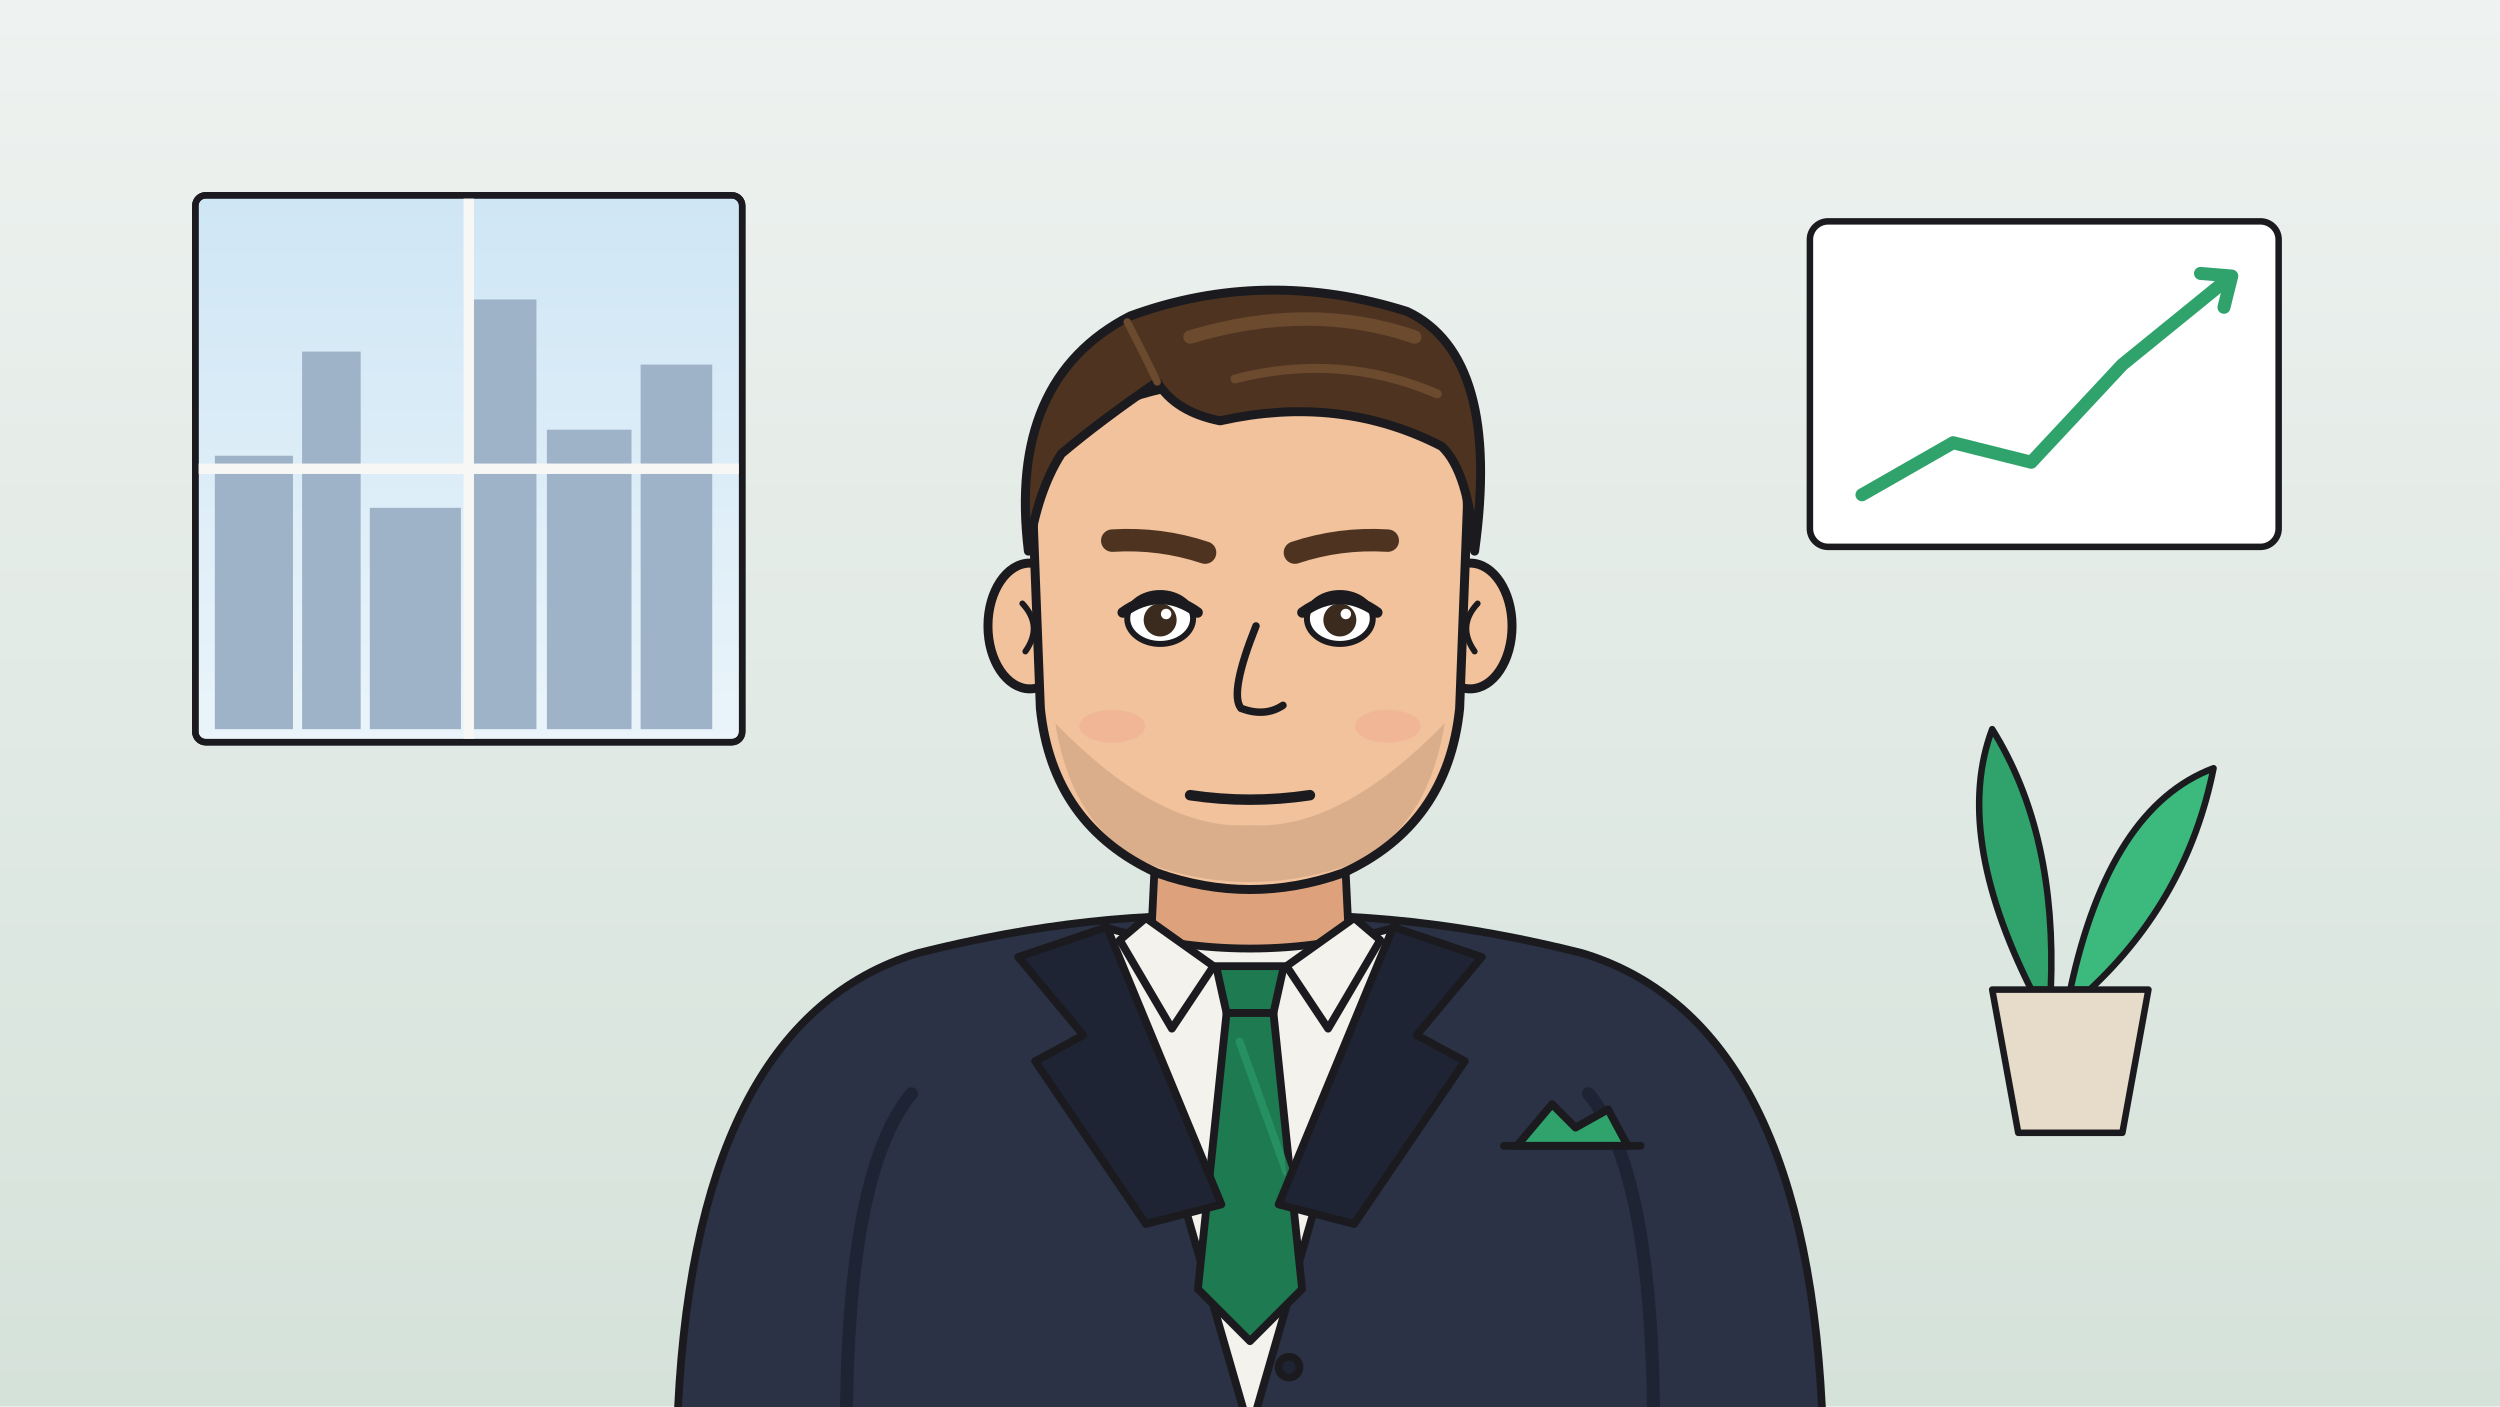
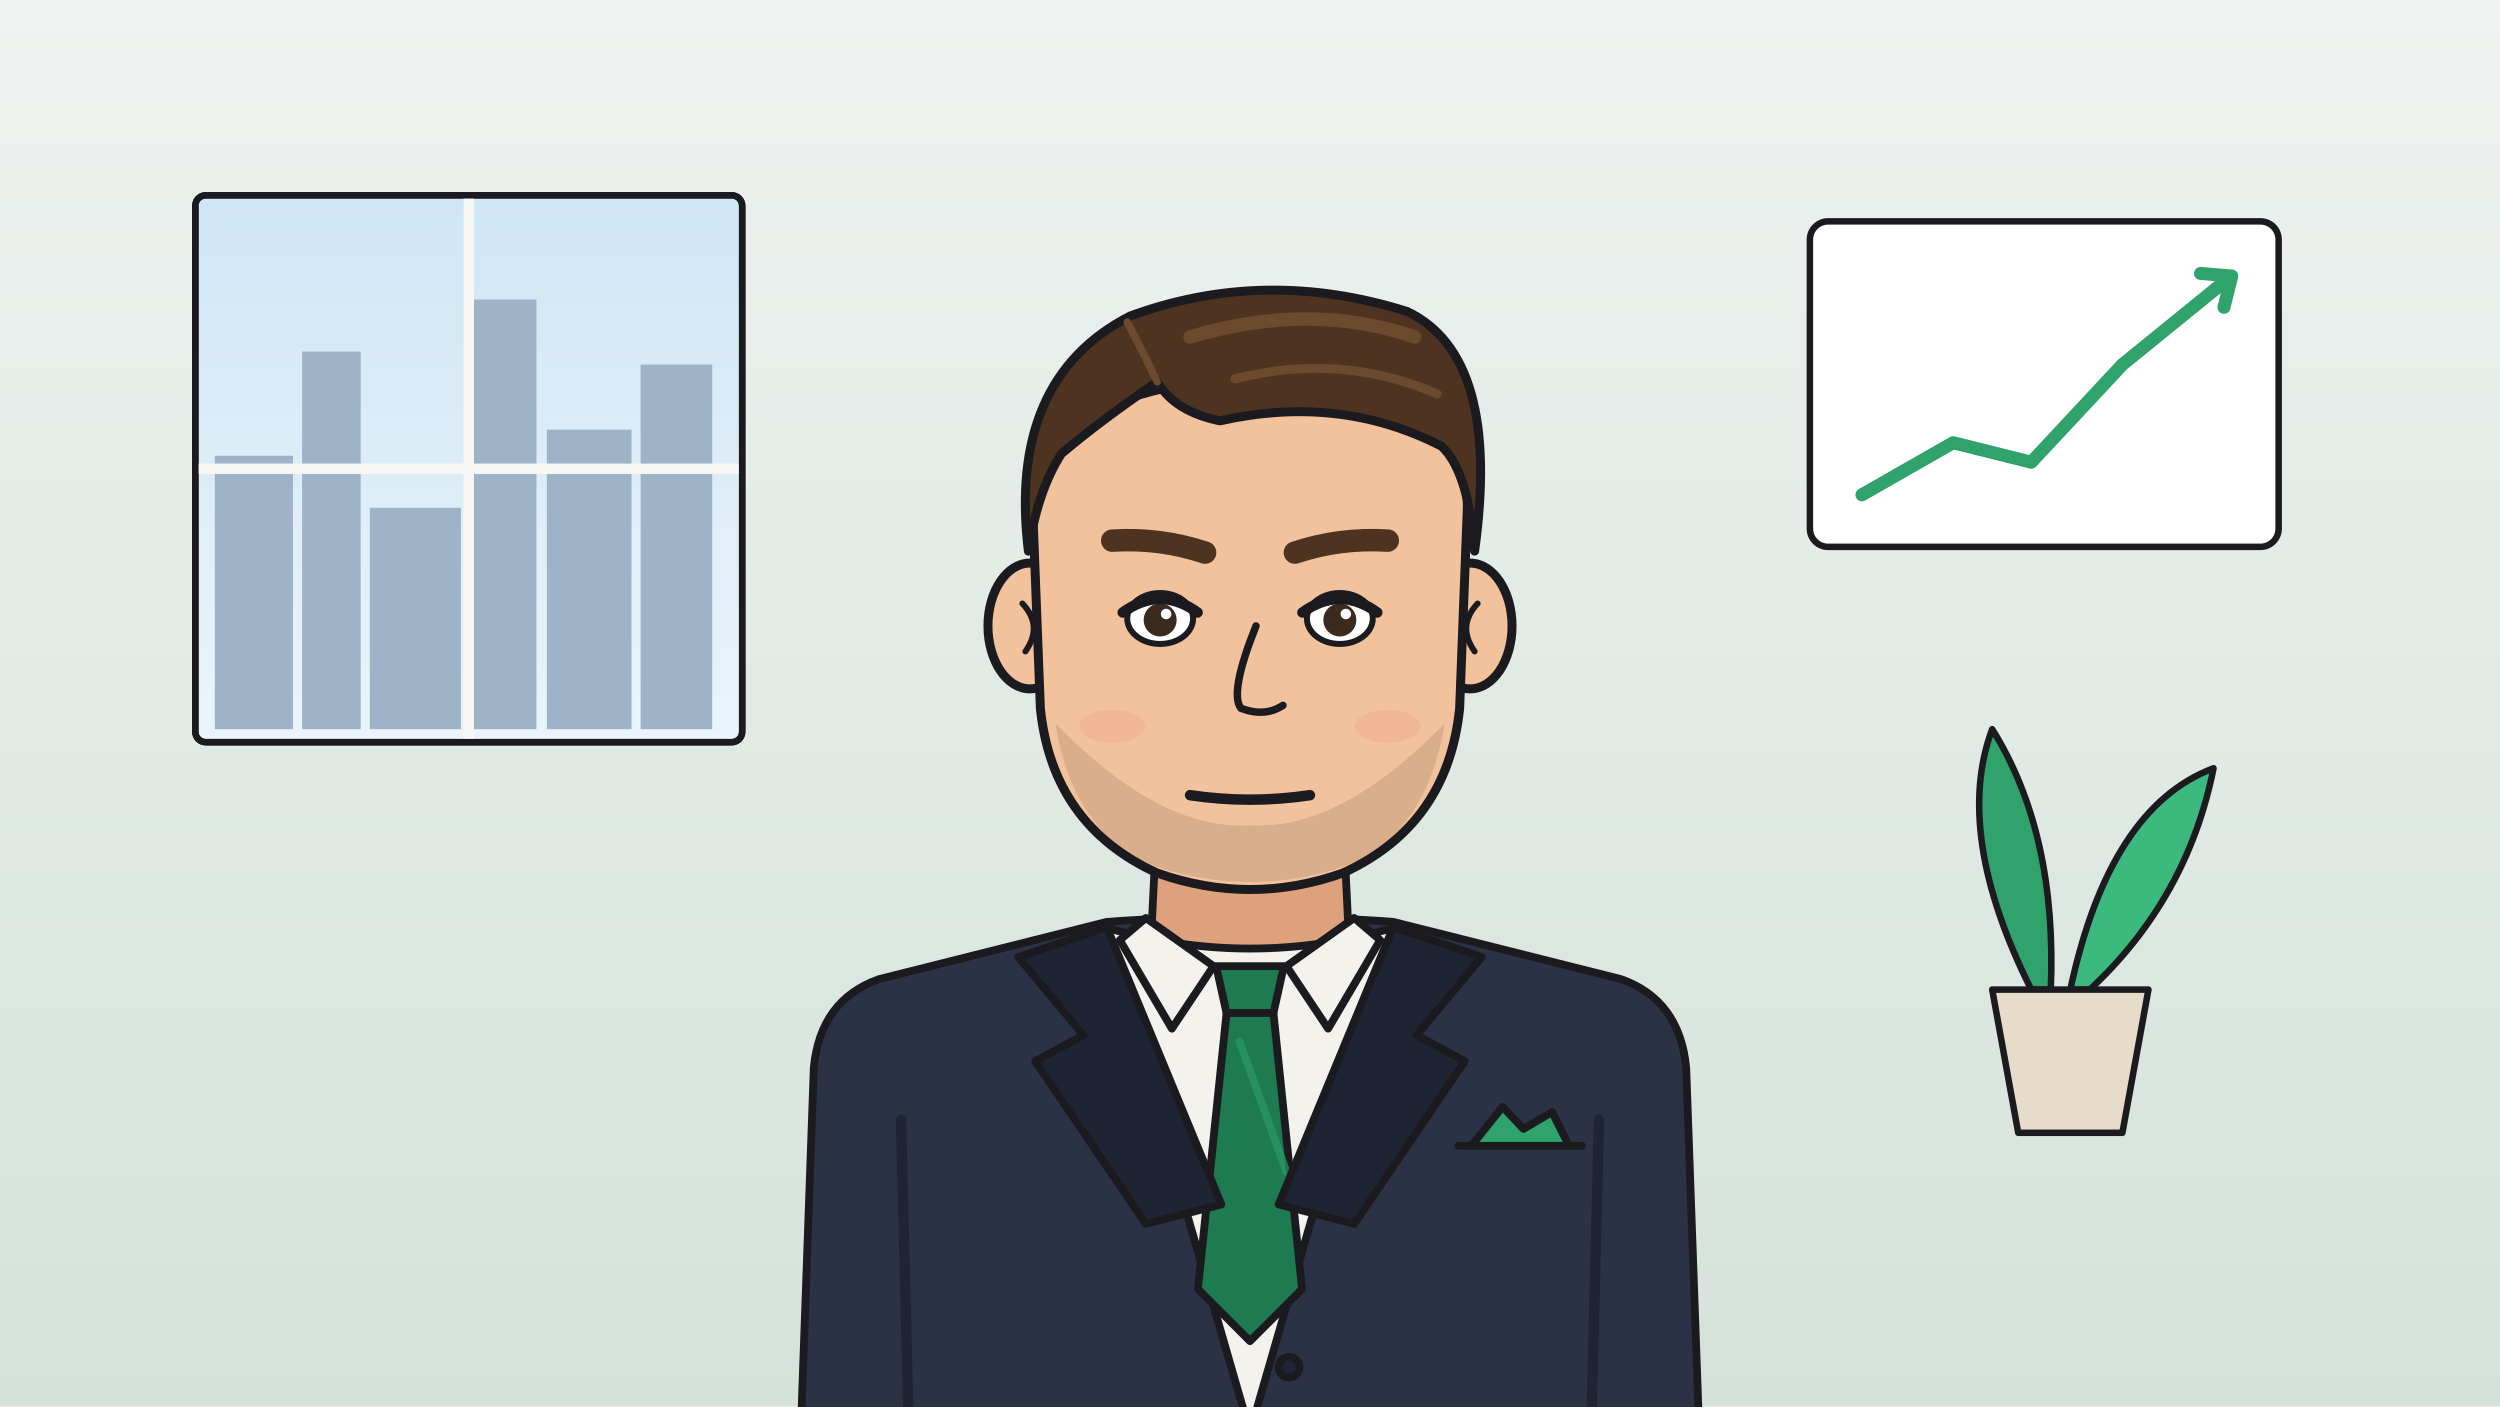
<svg xmlns="http://www.w3.org/2000/svg" width="1920" height="1080" viewBox="0 0 1920 1080">
  <defs>
    <linearGradient id="bg" x1="0" y1="0" x2="0" y2="1">
      <stop offset="0" stop-color="#EEF2F0" />
      <stop offset="1" stop-color="#D5E2DA" />
    </linearGradient>
    <linearGradient id="sky" x1="0" y1="0" x2="0" y2="1">
      <stop offset="0" stop-color="#CFE6F5" />
      <stop offset="1" stop-color="#EAF4FA" />
    </linearGradient>
  </defs>
  <rect width="1920" height="1080" fill="url(#bg)" />
  <g stroke="#1B1B1F" stroke-width="5" stroke-linejoin="round">
    <rect x="150" y="150" width="420" height="420" rx="8" fill="url(#sky)" />
    <g stroke="none">
      <rect x="165" y="350" width="60" height="210" fill="#9FB3C8" />
      <rect x="232" y="270" width="45" height="290" fill="#9FB3C8" />
      <rect x="284" y="390" width="70" height="170" fill="#9FB3C8" />
      <rect x="362" y="230" width="50" height="330" fill="#9FB3C8" />
      <rect x="420" y="330" width="65" height="230" fill="#9FB3C8" />
      <rect x="492" y="280" width="55" height="280" fill="#9FB3C8" />
    </g>
    <path d="M360 150 L360 570 M150 360 L570 360" fill="none" stroke-width="8" stroke="#F7F7F5" />
    <rect x="150" y="150" width="420" height="420" rx="8" fill="none" />
  </g>
  <g stroke="#1B1B1F" stroke-width="5" stroke-linejoin="round" fill="none">
    <rect x="1390" y="170" width="360" height="250" rx="14" fill="#FFFFFF" />
    <path d="M1430 380 L1500 340 L1560 355 L1630 280 L1710 215" stroke="#2FA36B" stroke-width="10" stroke-linecap="round" />
    <path d="M1690 210 L1714 212 L1708 236" stroke="#2FA36B" stroke-width="10" stroke-linecap="round" />
  </g>
  <g stroke="#1B1B1F" stroke-width="5" stroke-linejoin="round">
    <path d="M1560 760 Q1500 640 1530 560 Q1580 640 1575 760 Z" fill="#2FA36B" />
    <path d="M1590 760 Q1620 620 1700 590 Q1680 690 1605 760 Z" fill="#3CB97C" />
    <path d="M1530 760 L1650 760 L1630 870 L1550 870 Z" fill="#E7DCC9" />
  </g>
  <g stroke="#1B1B1F" stroke-width="6" stroke-linejoin="round" stroke-linecap="round">
-     <path d="M520 1100 Q530 785 705 732 Q840 698 960 704              Q1080 698 1215 732 Q1390 785 1400 1100 Z" fill="#2B3245" />
-     <path d="M650 1100 Q650 900 700 840" fill="none" stroke="#1E2433" stroke-width="10" />
-     <path d="M1270 1100 Q1270 900 1220 840" fill="none" stroke="#1E2433" stroke-width="10" />
+     <path d="M615 1100 L625 820 Q630 768 675 752              L850 708 Q960 700 1070 708 L1245 752              Q1290 768 1295 820 L1305 1100 Z" fill="#2B3245" />
+     <path d="M698 1100 L692 860" fill="none" stroke="#1E2433" stroke-width="8" />
+     <path d="M1222 1100 L1228 860" fill="none" stroke="#1E2433" stroke-width="8" />
    <path d="M888 640 L884 722 Q960 760 1036 722 L1032 640 Z" fill="#DDA27C" />
    <path d="M848 712 L960 1100 L1072 712 Q960 745 848 712 Z" fill="#F4F2EC" />
    <path d="M934 742 L986 742 L978 778 L942 778 Z" fill="#1E7A50" />
    <path d="M942 778 L978 778 L1000 990 L960 1030 L920 990 Z" fill="#1E7A50" />
    <path d="M952 800 L988 900" fill="none" stroke="#2A9A67" stroke-width="6" opacity="0.7" />
    <path d="M880 705 L932 742 L900 790 L860 722 Z" fill="#F4F2EC" />
    <path d="M1040 705 L988 742 L1020 790 L1060 722 Z" fill="#F4F2EC" />
    <polygon points="850 712 938 925 880 940 795 815 832 795 782 735" fill="#1E2433" />
    <polygon points="1070 712 982 925 1040 940 1125 815 1088 795 1138 735" fill="#1E2433" />
-     <path d="M1165 880 L1250 880 L1235 852 L1210 866 L1192 848 Z" fill="#2FA36B" />
-     <path d="M1155 880 L1260 880" fill="none" />
+     <path d="M1130 880 L1205 880 L1192 854 L1170 867 L1154 850 Z" fill="#2FA36B" />
+     <path d="M1120 880 L1215 880" fill="none" />
    <circle cx="990" cy="1050" r="8" fill="#1E2433" />
  </g>
  <g transform="translate(0 25) translate(960 450) scale(1.15) translate(-960 -450)">
    <g stroke="#1B1B1F" stroke-width="6" stroke-linejoin="round" stroke-linecap="round">
      <ellipse cx="813" cy="455" rx="28" ry="42" fill="#F1C29C" />
      <ellipse cx="1107" cy="455" rx="28" ry="42" fill="#F1C29C" />
      <path d="M808 440 Q822 455 810 472" fill="none" stroke-width="4" />
      <path d="M1112 440 Q1098 455 1110 472" fill="none" stroke-width="4" />
      <path d="M815 380 Q810 300 960 288 Q1110 300 1105 380              L1100 510 Q1092 588 1022 620 Q960 642 898 620              Q828 588 820 510 Z" fill="#F1C29C" />
      <path d="M830 520 Q842 595 898 616 Q960 636 1022 616 Q1078 595 1090 520              Q1020 592 960 588 Q900 592 830 520 Z" fill="#4E3420" opacity="0.14" stroke="none" />
      <path d="M812 405 Q798 290 880 248 Q970 215 1065 245              Q1128 275 1110 405 Q1106 352 1088 335              Q1020 300 940 318 Q910 312 898 292              Q860 318 834 340 Q818 365 812 405 Z" fill="#4E3420" />
      <path d="M878 252 Q890 275 898 292" fill="none" stroke="#6B4A2E" stroke-width="5" />
      <path d="M920 262 Q1000 238 1070 262" fill="none" stroke="#6B4A2E" stroke-width="9" />
      <path d="M950 290 Q1020 272 1085 300" fill="none" stroke="#6B4A2E" stroke-width="6" />
      <path d="M964 455 Q946 500 954 510 Q970 516 982 508" fill="none" stroke-width="5" />
      <ellipse cx="868" cy="522" rx="22" ry="11" fill="#EE9C86" opacity="0.30" stroke="none" />
      <ellipse cx="1052" cy="522" rx="22" ry="11" fill="#EE9C86" opacity="0.30" stroke="none" />
    </g>
    <ellipse cx="900" cy="450" rx="22" ry="17" fill="#FFFFFF" stroke="#1B1B1F" stroke-width="4" />
    <circle cx="900" cy="451" r="11" fill="#3B2A1E" />
    <circle cx="904" cy="447" r="3.5" fill="#FFFFFF" />
    <path d="M875 446 Q900 428 925 446" fill="none" stroke="#1B1B1F" stroke-width="7" stroke-linecap="round" />
    <ellipse cx="1020" cy="450" rx="22" ry="17" fill="#FFFFFF" stroke="#1B1B1F" stroke-width="4" />
    <circle cx="1020" cy="451" r="11" fill="#3B2A1E" />
    <circle cx="1024" cy="447" r="3.5" fill="#FFFFFF" />
    <path d="M995 446 Q1020 428 1045 446" fill="none" stroke="#1B1B1F" stroke-width="7" stroke-linecap="round" />
    <path d="M868 398 Q900 396 930 406" fill="none" stroke="#4E3420" stroke-width="15" stroke-linecap="round" />
    <path d="M1052 398 Q1020 396 990 406" fill="none" stroke="#4E3420" stroke-width="15" stroke-linecap="round" />
    <path d="M920 568 Q960 574 1000 568" fill="none" stroke="#1B1B1F" stroke-width="7" stroke-linecap="round" />
  </g>
</svg>
